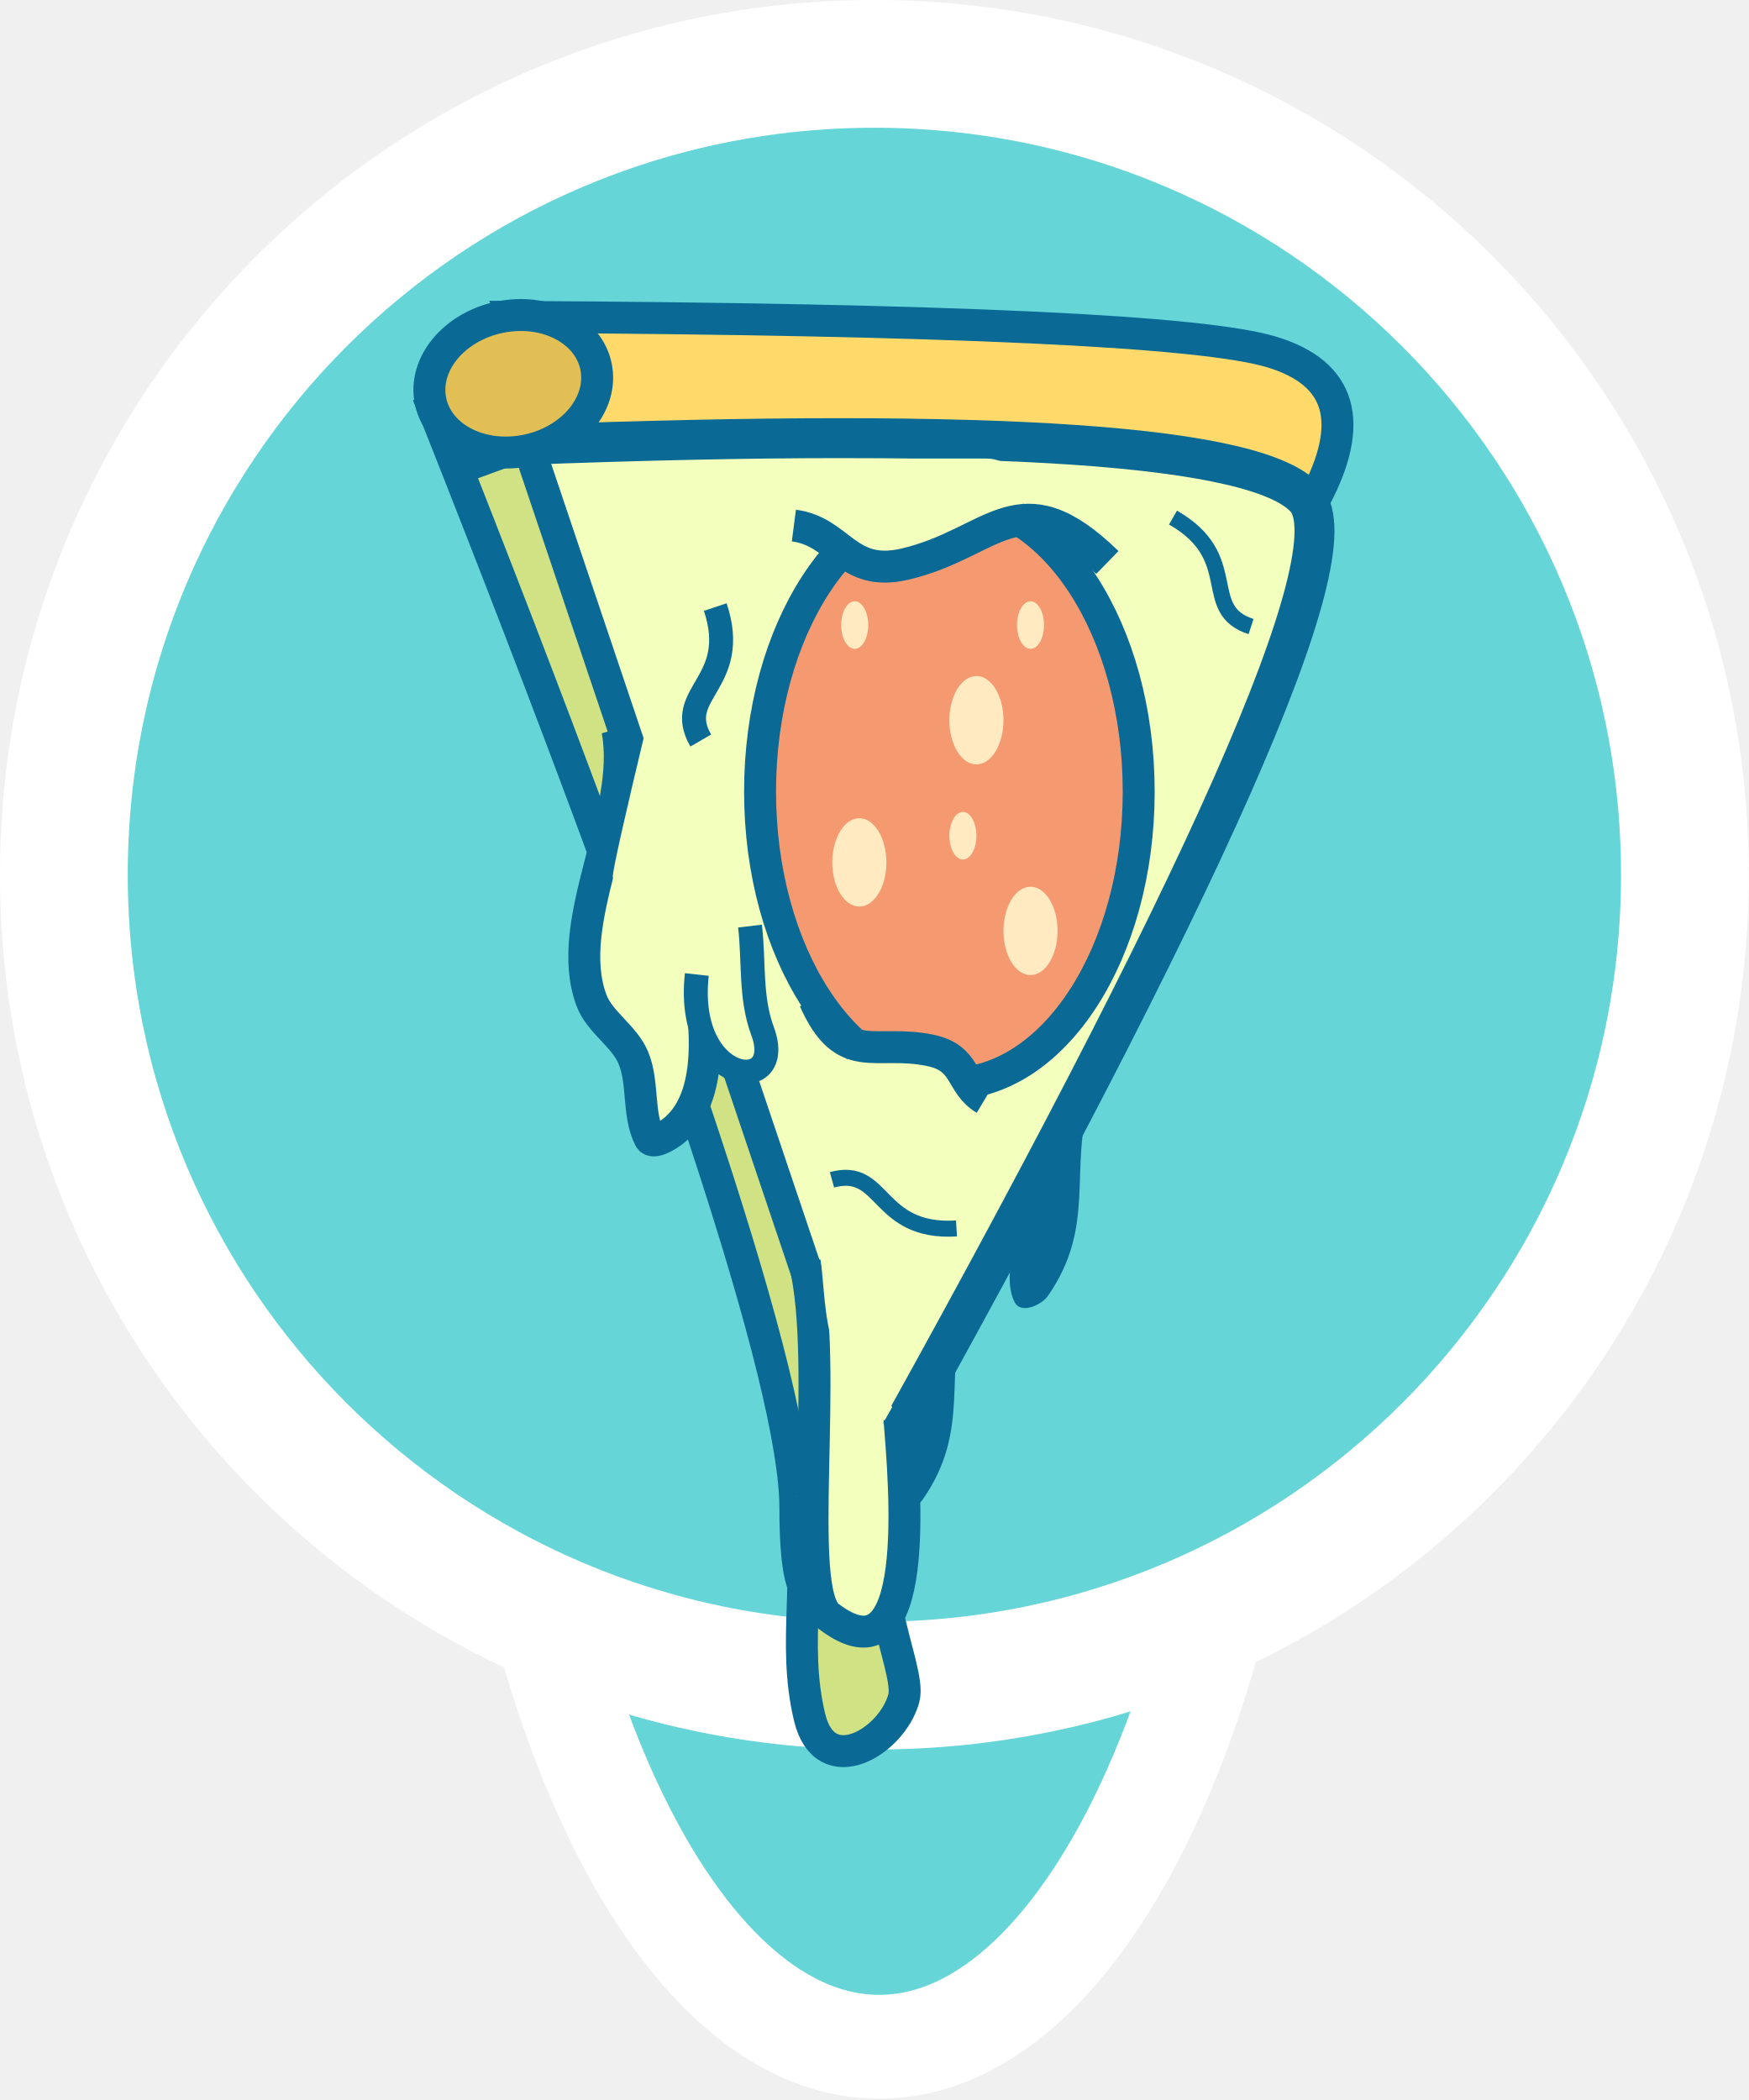
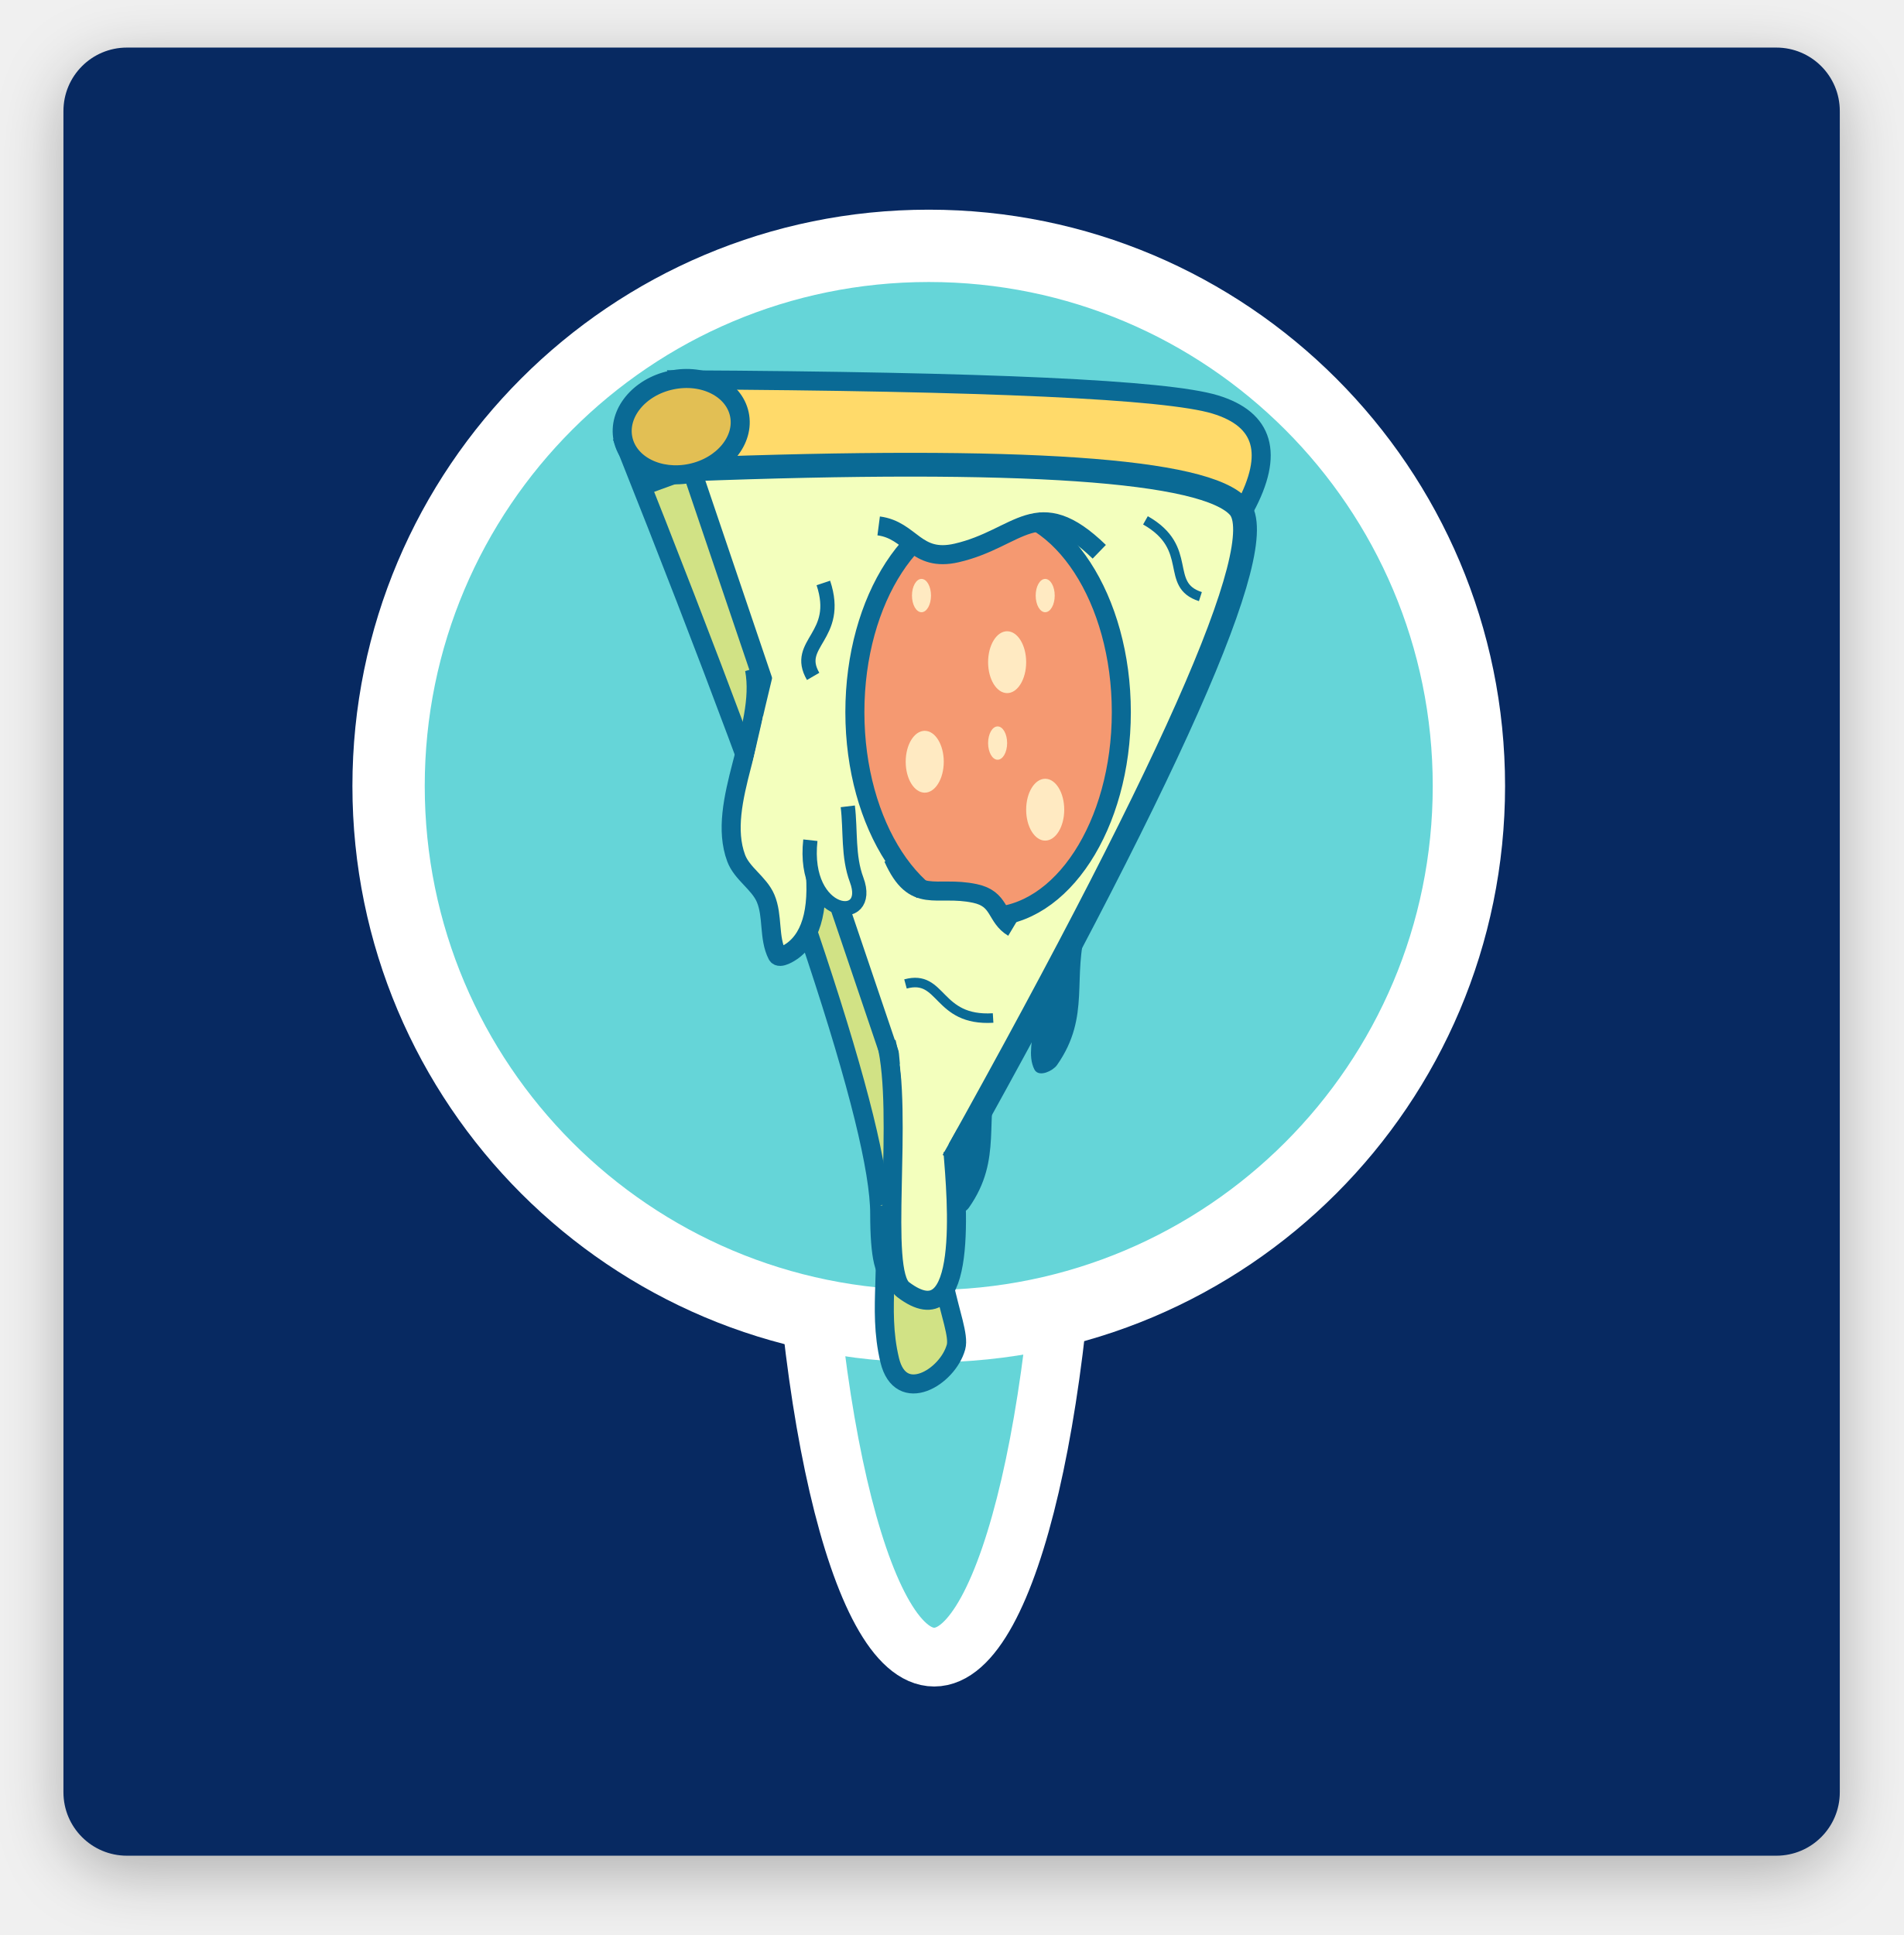
- <svg xmlns="http://www.w3.org/2000/svg" width="219px" height="263px" viewBox="0 0 219 263" version="1.1">
+ <svg xmlns="http://www.w3.org/2000/svg" xmlns:xlink="http://www.w3.org/1999/xlink" width="240px" height="244px" viewBox="0 0 240 244" version="1.1">
+   <defs>
+     <rect id="path-1" x="0" y="0" width="224" height="228" rx="8" />
+     <filter x="-5.8%" y="-4.8%" width="111.6%" height="111.4%" filterUnits="objectBoundingBox" id="filter-2">
+       <feOffset dx="0" dy="2" in="SourceAlpha" result="shadowOffsetOuter1" />
+       <feGaussianBlur stdDeviation="4" in="shadowOffsetOuter1" result="shadowBlurOuter1" />
+       <feColorMatrix values="0 0 0 0 0   0 0 0 0 0   0 0 0 0 0  0 0 0 0.281 0" type="matrix" in="shadowBlurOuter1" />
+     </filter>
+   </defs>
  <g id="Page-1" stroke="none" stroke-width="1" fill="none" fill-rule="evenodd">
-     <g id="Landing-page-Header" transform="translate(-444, -462)">
-       <g id="Pizza-Stop" transform="translate(452, 470)">
-         <g id="Map-pin" fill="#65D5D8" stroke="#FFFFFF">
-           <ellipse id="Oval" stroke-width="13" cx="102.102" cy="138.275" rx="48.839" ry="110.053" />
-           <ellipse id="Oval" stroke-width="16" cx="101.5" cy="101.555" rx="101.5" ry="101.555" />
-         </g>
-         <g id="Slice" transform="translate(44, 29)">
-           <g id="Base" stroke="#0A6A95">
-             <path d="M12.277,2.686 C66.909,2.974 98.579,4.443 107.286,7.092 C115.994,9.741 117.77,15.888 112.613,25.535 L19.671,20.428 L12.277,2.686 Z" id="Path-21" stroke-width="4" fill="#FFDA6A" />
-             <path d="M13.547,18.719 C73.021,16.466 105.686,18.721 111.543,25.483 C117.4,32.246 99.214,73.402 56.983,148.953 L13.547,18.719 Z" id="Path-18" stroke-width="5" fill="#F3FFBD" />
-             <path d="M2.493,14.722 C32.566,90.641 47.603,136.357 47.603,151.869 C47.603,167.382 51.069,166.41 58,148.953 L12.277,13.277 L2.493,14.722 Z" id="Path-20" stroke-width="4" fill="#D1E285" />
-             <path d="M56.712,151.869 L47.603,151.869" id="Path-19" stroke-width="4" />
-             <path d="M13.345,20.42 L4.231,20.436" id="Path-19-Copy" stroke-width="4" transform="translate(8.787979, 20.42791) rotate(-20) translate(-8.787979, -20.42791) " />
-             <ellipse id="Oval" stroke-width="4" fill="#E2BF54" transform="translate(12.27737, 11.06512) rotate(-12) translate(-12.27737, -11.06512) " cx="12.277" cy="11.065" rx="10.586" ry="8.51" />
+     <g id="Landing-page-Header" transform="translate(-699, -758)">
+       <g id="Pizza-Stop-Panel" transform="translate(701, 764)">
+         <g id="pizza" transform="translate(6, 0)">
+           <g id="Rectangle-Copy">
+             <use fill="black" fill-opacity="1" filter="url(#filter-2)" xlink:href="#path-1" />
+             <use fill="#072961" fill-rule="evenodd" xlink:href="#path-1" />
          </g>
-           <g id="Pepperoni" transform="translate(43.18248, 25.53488)">
-             <ellipse stroke="#0A6A95" stroke-width="4" fill="#F59971" cx="23.708" cy="36.6" rx="23.708" ry="36.6" />
-             <g id="Reflection" transform="translate(9.044627, 12.76744)" fill="#FBE5DB">
-               <ellipse id="Oval" style="mix-blend-mode: overlay;" cx="3.387" cy="32.705" rx="3.387" ry="5.533" />
-               <ellipse id="Oval-Copy-56" style="mix-blend-mode: overlay;" cx="18.05" cy="14.895" rx="3.387" ry="5.533" />
-               <ellipse id="Oval-Copy-57" style="mix-blend-mode: overlay;" cx="24.824" cy="41.281" rx="3.387" ry="5.533" />
-               <ellipse id="Oval-Copy-58" style="mix-blend-mode: overlay;" cx="2.809" cy="2.979" rx="1.693" ry="2.979" />
-               <ellipse id="Oval-Copy-59" style="mix-blend-mode: overlay;" cx="16.357" cy="29.365" rx="1.693" ry="2.979" />
-               <ellipse id="Oval-Copy-60" style="mix-blend-mode: overlay;" cx="24.824" cy="2.979" rx="1.693" ry="2.979" />
-             </g>
-           </g>
-           <g id="Drops" transform="translate(20.64695, 20.13532)">
-             <path d="M27.095,130.298 C29.261,140.19 26.443,148.342 28.736,157.926 C30.677,166.038 39.042,160.991 40.532,155.575 C41.62,151.623 34.162,139.504 38.937,124.27" id="Path-22" stroke="#0A6A95" stroke-width="4" fill="#D1E285" />
-             <path d="M14.443,18.989 C20.31,27.261 12.536,30.804 17.592,35.506" id="Path-25" stroke="#0A6A95" stroke-width="3" transform="translate(16.01772, 27.24718) rotate(17) translate(-16.01772, -27.24718) " />
-             <path d="M37.79,85.444 C43.645,93.666 35.831,97.227 40.886,101.894" id="Path-25-Copy-2" stroke="#0A6A95" stroke-width="2" transform="translate(39.33795, 93.66864) rotate(122) translate(-39.33795, -93.66864) " />
-             <path d="M77.587,6.262 C83.428,14.509 75.638,18.078 80.68,22.759" id="Path-25-Copy" stroke="#0A6A95" stroke-width="2" transform="translate(79.13357, 14.5105) rotate(-25) translate(-79.13357, -14.5105) " />
-             <path d="M63.379,80.338 C60.665,89.355 64.165,96.255 58.177,104.867 C57.524,105.806 55.386,106.773 54.87,105.75 C53.685,103.399 54.715,100.48 54.638,97.845" id="Path-26" stroke="#0A6A95" fill="#0A6A95" />
-             <path d="M47.706,105.837 C44.992,114.854 48.492,121.754 42.504,130.366 C41.85,131.306 39.713,132.272 39.197,131.249 C38.012,128.898 39.042,125.98 38.965,123.345" id="Path-26-Copy" stroke="#0A6A95" fill="#0A6A95" />
-             <g id="Left-Drip" transform="translate(0.520928, 32.63677)">
-               <path d="M4.159,1.702 C6.127,12.257 -2.756,25.57 0.887,35.466 C1.915,38.26 4.978,39.937 6.134,42.679 C7.468,45.844 6.639,49.716 8.186,52.78 C8.606,53.612 10.545,52.326 10.88,52.081 C18.211,46.711 15.97,29.918 4.159,1.702 Z" id="Path-27" stroke="#0A6A95" stroke-width="4" fill="#F3FFBD" />
-               <path d="" id="Path-28" stroke="#979797" />
-               <path d="M7.969,0.426 C5.038,12.626 3.572,19.151 3.572,20.002 C3.572,20.853 5.408,24.967 9.079,32.344 L18.014,44.049 L25.501,41.717 L13.124,4.821 L7.969,0.426 Z" id="Path-29" fill="#F3FFBD" />
-               <path d="M14.095,32.274 C12.558,46.244 25.389,47.585 22.33,39.373 C20.754,35.142 21.28,30.599 20.754,26.211" id="Path-30" stroke="#0A6A95" stroke-width="3" fill="#F3FFBD" />
-               <g id="Top-bottom-drip" transform="translate(27.61086, 64.98927)">
-                 <path d="M0,3.405 C3.153,16.453 -1.33,44.371 2.98,47.663 C14.846,56.727 12.511,31.192 11.861,22.955" id="Path-31" stroke="#0A6A95" stroke-width="4" fill="#F3FFBD" />
-                 <path d="M13.755,19.53 C12.879,21.087 12.003,22.643 11.126,24.2" id="Path-33" stroke="#0A6A95" stroke-width="3" />
-                 <path d="M1.873,2.098 C2.454,6.007 2.343,10.086 3.617,13.826 C4.293,15.811 13.329,2.473 5.356,0.727" id="Path-32" fill="#F3FFBD" />
+           <g id="Pizza-Stop" transform="translate(41, 25)">
+             <g>
+               <g id="Pin" fill="#65D5D8" stroke="#FFFFFF">
+                 <g id="Oval">
+                   <ellipse stroke-width="7.41" cx="68.804" cy="104.144" rx="17.1" ry="73.815" />
+                   <circle stroke-width="9.12" cx="68.115" cy="68.115" r="68.115" />
+                 </g>
              </g>
-             </g>
-             <g id="Top-drip" transform="translate(26.7691, 0.292587)">
-               <rect id="Rectangle" fill="#F3FFBD" x="5.927" y="0" width="22.861" height="9.363" rx="4.681" />
-               <polygon id="Path-24" fill="#F3FFBD" points="2.455 4.681 4.811 9.363 8.198 13.537 17.358 11.664 26.248 7.66 24.069 1.566" />
-               <path d="M0,8.392 C5.803,9.149 6.57,14.919 13.878,13.228 C25.087,10.636 28.183,2.232 39.257,13.019" id="Path-23" stroke="#0A6A95" stroke-width="4" />
-             </g>
-             <g id="Bottom-Pep-Drop" transform="translate(38.8551, 76.37202) rotate(-156) translate(-38.8551, -76.37202) translate(26.3551, 71.87202)">
-               <rect id="Rectangle" fill="#F3FFBD" x="3.387" y="0" width="14.394" height="5.958" rx="2.979" />
-               <polygon id="Path-24" fill="#F3FFBD" points="1.693 2.845 3.119 5.841 5.168 8.512 10.709 7.313 16.088 4.751 14.769 0.851" />
-               <path d="M0,5.531 C3.63,5.969 4.11,9.312 8.681,8.333 C15.692,6.831 17.628,1.962 24.555,8.211" id="Path-23" stroke="#0A6A95" stroke-width="4" />
+               <g id="Slice" transform="translate(28.2, 15)">
+                 <g id="Base" stroke="#0A6A95">
+                   <path d="M8.7,1.893 C47.413,2.097 69.855,3.132 76.025,4.999 C82.196,6.866 83.454,11.2 79.8,18 L13.939,14.4 L8.7,1.893 Z" id="Path-21" stroke-width="2.4" fill="#FFDA6A" />
+                   <path d="M9.6,13.195 C51.744,11.607 74.891,13.197 79.042,17.964 C83.192,22.731 70.305,51.743 40.38,105 L9.6,13.195 Z" id="Path-18" stroke-width="3" fill="#F3FFBD" />
+                   <path d="M1.767,10.378 C23.077,63.894 33.732,96.12 33.732,107.055 C33.732,117.991 36.188,117.305 41.1,105 L8.7,9.359 L1.767,10.378 Z" id="Path-20" stroke-width="2.4" fill="#D1E285" />
+                   <path d="M40.187,107.055 L33.732,107.055" id="Path-19" stroke-width="2.4" />
+                   <path d="M9.455,14.4 L3,14.4" id="Path-19-Copy" stroke-width="2.4" transform="translate(6.227344, 14.4) rotate(-20) translate(-6.227344, -14.4) " />
+                   <ellipse id="Oval" stroke-width="2.4" fill="#E2BF54" transform="translate(8.7, 7.8) rotate(-12) translate(-8.7, -7.8) " cx="8.7" cy="7.8" rx="7.5" ry="6" />
+                 </g>
+                 <g id="Pepperoni" transform="translate(30.6, 18)">
+                   <ellipse stroke="#0A6A95" stroke-width="2.4" fill="#F59971" cx="16.8" cy="25.8" rx="16.8" ry="25.8" />
+                   <g id="Reflection" transform="translate(6.40921, 9)" fill="#FBE5DB">
+                     <ellipse id="Oval" style="mix-blend-mode: overlay;" cx="2.4" cy="23.054" rx="2.4" ry="3.9" />
+                     <ellipse id="Oval-Copy-56" style="mix-blend-mode: overlay;" cx="12.791" cy="10.5" rx="2.4" ry="3.9" />
+                     <ellipse id="Oval-Copy-57" style="mix-blend-mode: overlay;" cx="17.591" cy="29.1" rx="2.4" ry="3.9" />
+                     <ellipse id="Oval-Copy-58" style="mix-blend-mode: overlay;" cx="1.991" cy="2.1" rx="1.2" ry="2.1" />
+                     <ellipse id="Oval-Copy-59" style="mix-blend-mode: overlay;" cx="11.591" cy="20.7" rx="1.2" ry="2.1" />
+                     <ellipse id="Oval-Copy-60" style="mix-blend-mode: overlay;" cx="17.591" cy="2.1" rx="1.2" ry="2.1" />
+                   </g>
+                 </g>
+                 <g id="Drops" transform="translate(14.63086, 14.19375)">
+                   <path d="M19.2,91.849 C20.735,98.822 18.738,104.569 20.363,111.325 C21.738,117.043 27.666,113.486 28.722,109.668 C29.493,106.882 24.208,98.339 27.591,87.6" id="Path-22" stroke="#0A6A95" stroke-width="2.4" fill="#D1E285" />
+                   <path d="M10.244,13.385 C14.391,19.212 8.881,21.719 12.457,25.029" id="Path-25" stroke="#0A6A95" stroke-width="1.8" transform="translate(11.35049, 19.20703) rotate(17) translate(-11.35049, -19.20703) " />
+                   <path d="M26.769,60.206 C30.916,66.034 25.406,68.541 28.982,71.851" id="Path-25-Copy-2" stroke="#0A6A95" stroke-width="1.2" transform="translate(27.87568, 66.02871) rotate(122) translate(-27.87568, -66.02871) " />
+                   <path d="M54.969,4.406 C59.116,10.234 53.606,12.741 57.182,16.051" id="Path-25-Copy" stroke="#0A6A95" stroke-width="1.2" transform="translate(56.07568, 10.22871) rotate(-25) translate(-56.07568, -10.22871) " />
+                   <path d="M44.912,56.631 C42.988,62.988 45.468,67.852 41.225,73.922 C40.762,74.585 39.248,75.266 38.882,74.545 C38.042,72.888 38.772,70.83 38.718,68.973" id="Path-26" stroke="#0A6A95" stroke-width="0.6" fill="#0A6A95" />
+                   <path d="M33.805,74.606 C31.882,80.963 34.362,85.827 30.119,91.897 C29.656,92.56 28.141,93.241 27.776,92.52 C26.936,90.863 27.666,88.805 27.611,86.948" id="Path-26-Copy" stroke="#0A6A95" stroke-width="0.6" fill="#0A6A95" />
+                   <g id="Left-Drip" transform="translate(0.369141, 23.00625)">
+                     <path d="M2.947,1.2 C4.342,8.641 -1.953,18.025 0.628,25.001 C1.357,26.97 3.527,28.152 4.347,30.086 C5.292,32.316 4.705,35.046 5.801,37.206 C6.099,37.792 7.473,36.885 7.71,36.712 C12.905,32.927 11.317,21.09 2.947,1.2 Z" id="Path-27" stroke="#0A6A95" stroke-width="2.4" fill="#F3FFBD" />
+                     <path d="" id="Path-28" stroke="#979797" stroke-width="0.6" />
+                     <path d="M5.647,0.3 C3.57,8.9 2.531,13.5 2.531,14.1 C2.531,14.7 3.832,17.6 6.433,22.8 L12.765,31.051 L18.07,29.407 L9.3,3.398 L5.647,0.3 Z" id="Path-29" fill="#F3FFBD" />
+                     <path d="M9.988,22.75 C8.899,32.598 17.991,33.543 15.824,27.755 C14.707,24.772 15.079,21.57 14.707,18.477" id="Path-30" stroke="#0A6A95" stroke-width="1.8" fill="#F3FFBD" />
+                     <g id="Top-bottom-drip" transform="translate(19.56563, 45.81211)">
+                       <path d="M0,2.4 C2.234,11.598 -0.943,31.278 2.112,33.599 C10.521,39.988 8.865,21.988 8.405,16.182" id="Path-31" stroke="#0A6A95" stroke-width="2.4" fill="#F3FFBD" />
+                       <path d="M9.747,13.767 C9.126,14.864 8.505,15.962 7.884,17.059" id="Path-33" stroke="#0A6A95" stroke-width="1.8" />
+                       <path d="M1.327,1.479 C1.739,4.235 1.66,7.11 2.563,9.746 C3.042,11.146 9.445,1.743 3.796,0.513" id="Path-32" fill="#F3FFBD" />
+                     </g>
+                   </g>
+                   <g id="Top-drip" transform="translate(18.96914, 0.20625)">
+                     <rect id="Rectangle" fill="#F3FFBD" x="4.2" y="0" width="16.2" height="6.6" rx="3.3" />
+                     <polygon id="Path-24" fill="#F3FFBD" points="1.74 3.3 3.409 6.6 5.809 9.542 12.3 8.222 18.6 5.4 17.055 1.104" />
+                     <path d="M0,5.916 C4.112,6.449 4.656,10.516 9.834,9.325 C17.777,7.497 19.971,1.573 27.818,9.177" id="Path-23" stroke="#0A6A95" stroke-width="2.4" />
+                   </g>
+                   <g id="Bottom-Pep-Drop" transform="translate(27.60762, 54.05742) rotate(-156) translate(-27.60762, -54.05742) translate(18.90762, 51.05742)">
+                     <rect id="Rectangle" fill="#F3FFBD" x="2.4" y="0" width="10.2" height="4.2" rx="2.1" />
+                     <polygon id="Path-24" fill="#F3FFBD" points="1.2 2.005 2.21 4.117 3.662 6 7.589 5.155 11.4 3.349 10.466 0.6" />
+                     <path d="M0,3.899 C2.572,4.208 2.912,6.564 6.151,5.874 C11.119,4.815 12.492,1.383 17.4,5.788" id="Path-23" stroke="#0A6A95" stroke-width="2.4" />
+                   </g>
+                 </g>
+               </g>
            </g>
          </g>
        </g>
      </g>
    </g>
  </g>
</svg>
